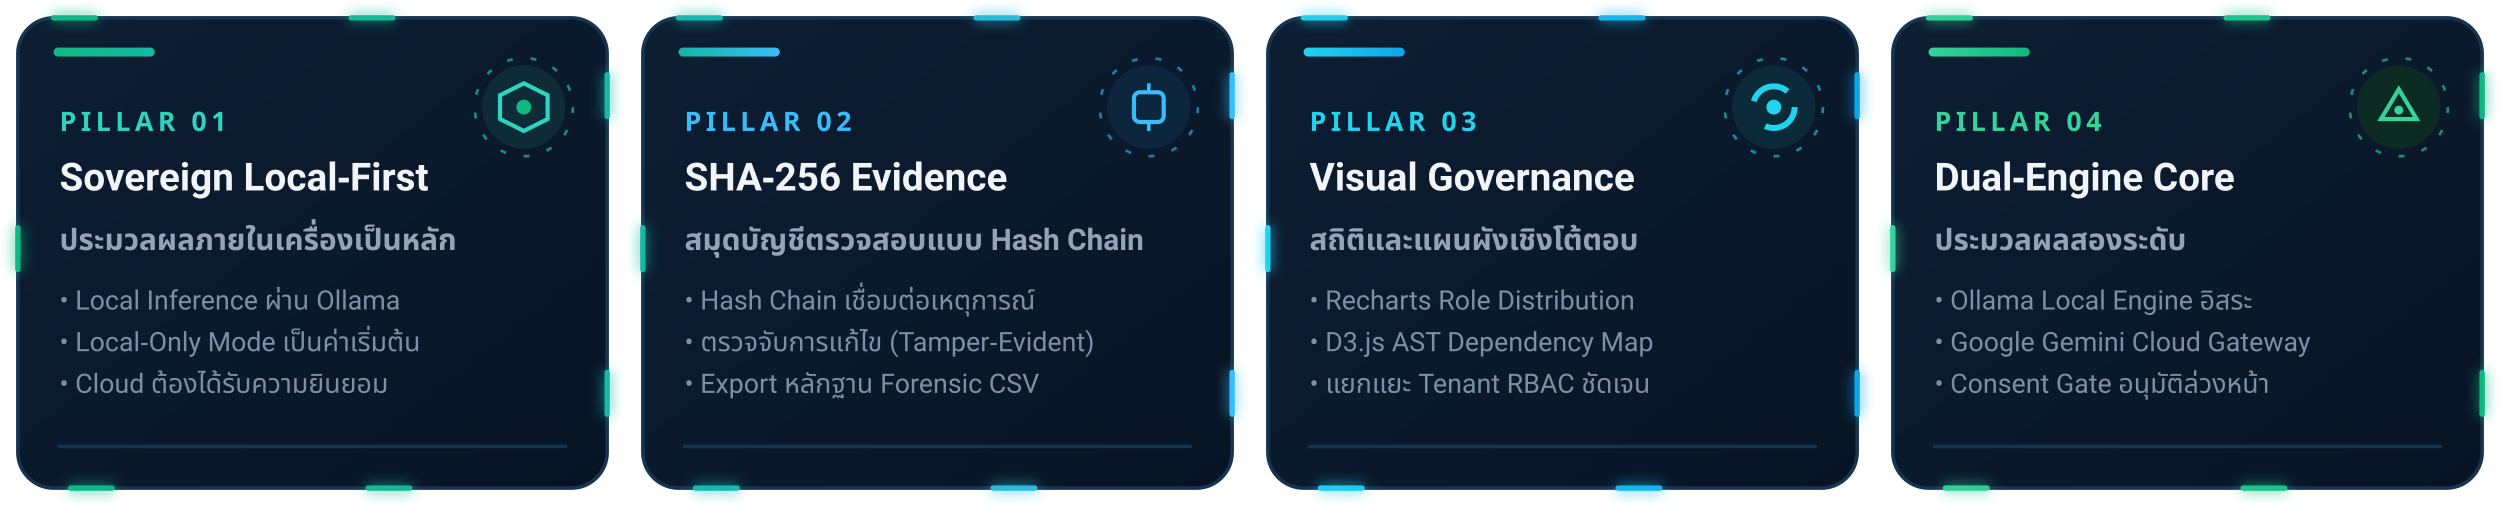
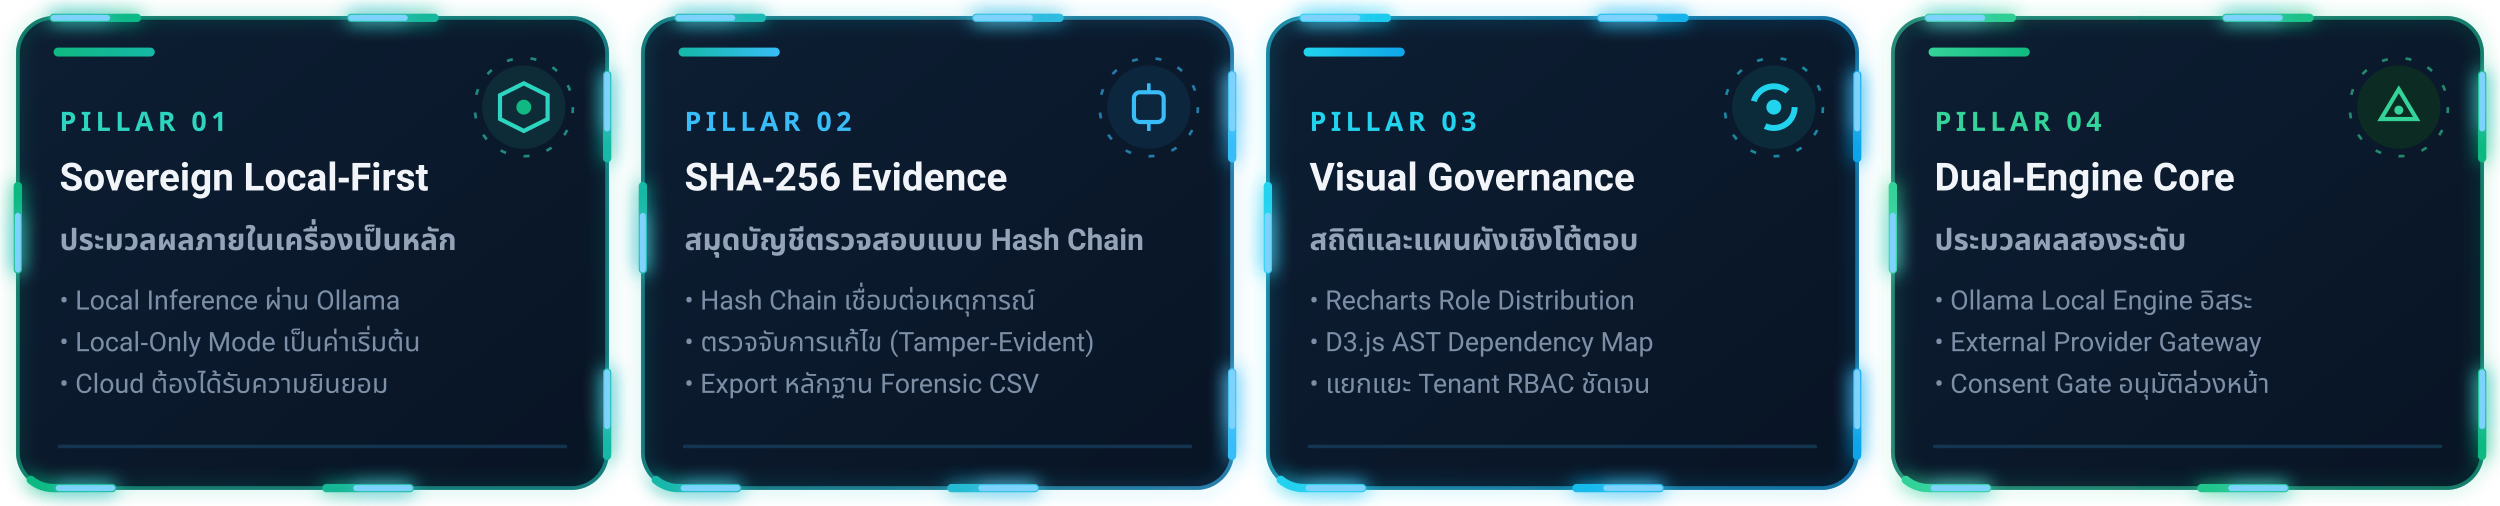
<svg xmlns="http://www.w3.org/2000/svg" viewBox="0 0 840 170" width="840" height="170" role="img" aria-label="ZYNTHEOR AI ENGINE Core Engineering Pillars">
  <defs>
    <linearGradient id="fc-bg" x1="0" y1="0" x2="1" y2="1">
      <stop offset="0" stop-color="#0D1E33" />
      <stop offset="1" stop-color="#081424" />
    </linearGradient>
    <linearGradient id="fc-g1" x1="0" y1="0" x2="1" y2="0">
      <stop offset="0" stop-color="#10B981" />
      <stop offset="1" stop-color="#14B8A6" />
    </linearGradient>
    <linearGradient id="fc-g2" x1="0" y1="0" x2="1" y2="0">
      <stop offset="0" stop-color="#14B8A6" />
      <stop offset="1" stop-color="#38BDF8" />
    </linearGradient>
    <linearGradient id="fc-g3" x1="0" y1="0" x2="1" y2="0">
      <stop offset="0" stop-color="#22D3EE" />
      <stop offset="1" stop-color="#0EA5E9" />
    </linearGradient>
    <linearGradient id="fc-g4" x1="0" y1="0" x2="1" y2="0">
      <stop offset="0" stop-color="#34D399" />
      <stop offset="1" stop-color="#10B981" />
    </linearGradient>
    <filter id="fc-glow" filterUnits="userSpaceOnUse" x="-12" y="-12" width="226" height="184">
-       <feGaussianBlur stdDeviation="2.2" result="b" />
+       <feGaussianBlur stdDeviation="3" result="b" />
      <feMerge>
        <feMergeNode in="b" />
        <feMergeNode in="SourceGraphic" />
      </feMerge>
    </filter>
  </defs>
  <style>
    @keyframes lz   { from { stroke-dashoffset: 100; } to { stroke-dashoffset: 0; } }
    @keyframes lzr  { from { stroke-dashoffset: 0; }   to { stroke-dashoffset: 100; } }
    @keyframes flow { to { stroke-dashoffset: -24; } }
    @keyframes beam { from { transform: translateX(-220px); } to { transform: translateX(1060px); } }
    @keyframes spin { to { transform: rotate(360deg); } }
    @keyframes blink { 0%,100% { opacity: .35; } 50% { opacity: 1; } }
    @keyframes pulse { 0%,100% { transform: scale(.94); opacity: .85; } 50% { transform: scale(1.06); opacity: 1; } }
-     .lz   { stroke-dasharray: 14 86; animation: lz 6s linear infinite; }
-     .lzr  { stroke-dasharray: 9 91;  animation: lzr 8s linear infinite; }
+     .lz   { stroke-dasharray: 28 72; animation: lz 6s linear infinite; }
+     .lzr  { stroke-dasharray: 18 82; animation: lzr 8s linear infinite; }
    .flow { stroke-dasharray: 5 7;   animation: flow 1.4s linear infinite; }
    .run  { stroke-dasharray: 9 91;  animation: lz 4.2s linear infinite; }
    .beam { animation: beam 9s linear infinite; }
    .spin { transform-box: fill-box; transform-origin: center; animation: spin 18s linear infinite; }
    .blink{ animation: blink 2.8s ease-in-out infinite; }
    .pulse{ transform-box: fill-box; transform-origin: center; animation: pulse 3s ease-in-out infinite; }
    @media (prefers-reduced-motion: reduce) {
      .lz,.lzr,.flow,.run,.beam,.spin,.blink,.pulse { animation: none; }
      .beam { opacity: 0; }
    }
  </style>
  <g transform="translate(6, 6)">
    <rect x="0" y="0" width="198" height="158" rx="12" fill="url(#fc-bg)" stroke="#163450" stroke-width="1.2" />
    <rect x="12" y="10" width="34" height="3" rx="1.5" fill="url(#fc-g1)" />
    <g transform="translate(156, 16)">
      <circle cx="14" cy="14" r="14" fill="#0E2B38" />
      <polygon points="14,6 22,10 22,18 14,22 6,18 6,10" fill="none" stroke="#2DD4BF" stroke-width="1.4" />
      <circle cx="14" cy="14" r="2.5" fill="#10B981" />
      <circle cx="14" cy="14" r="16.5" fill="none" stroke="#2DD4BF" stroke-opacity="0.6" stroke-width="0.9" stroke-dasharray="2 6" class="spin" />
    </g>
    <text x="14" y="38" font-family="'Segoe UI','Noto Sans Thai',sans-serif" font-size="9" font-weight="800" letter-spacing="1.5" fill="#2DD4BF">PILLAR 01</text>
    <text x="14" y="58" font-family="'Noto Sans Thai','Segoe UI',-apple-system,BlinkMacSystemFont,Roboto,sans-serif" font-size="13" font-weight="700" fill="#F1F5F9">Sovereign Local-First</text>
    <text x="14" y="78" font-family="'Noto Sans Thai','Segoe UI',-apple-system,BlinkMacSystemFont,Roboto,sans-serif" font-size="10" font-weight="600" fill="#94A3B8">ประมวลผลภายในเครื่องเป็นหลัก</text>
    <text font-family="'Noto Sans Thai','Segoe UI',-apple-system,BlinkMacSystemFont,Roboto,sans-serif" font-size="9" fill="#7C8FA6">
      <tspan x="14" y="98">• Local Inference ผ่าน Ollama</tspan>
      <tspan x="14" y="112">• Local-Only Mode เป็นค่าเริ่มต้น</tspan>
      <tspan x="14" y="126">• Cloud ต้องได้รับความยินยอม</tspan>
    </text>
    <line x1="14" y1="144" x2="184" y2="144" stroke="#163C5A" stroke-width="1.2" stroke-linecap="round" stroke-opacity="0.8" />
    <line x1="14" y1="144" x2="184" y2="144" pathLength="100" stroke="url(#fc-g1)" stroke-width="2" stroke-linecap="round" class="run" style="animation-delay:0.0s" filter="url(#fc-glow)" />
-     <rect x="0" y="0" width="198" height="158" rx="12" fill="none" stroke="url(#fc-g1)" stroke-width="1.8" stroke-linecap="round" pathLength="100" class="lz" style="animation-delay:0.0s" filter="url(#fc-glow)" />
+     <rect x="0" y="0" width="198" height="158" rx="12" fill="none" stroke="url(#fc-g1)" stroke-width="1.3" stroke-opacity="0.5" filter="url(#fc-glow)" />
+     <rect x="0" y="0" width="198" height="158" rx="12" fill="none" stroke="url(#fc-g1)" stroke-width="2.8" stroke-linecap="round" pathLength="100" class="lz" style="animation-delay:0.0s" filter="url(#fc-glow)" />
+     <rect x="0" y="0" width="198" height="158" rx="12" fill="none" stroke="#7DD3FC" stroke-width="2" stroke-linecap="round" pathLength="100" class="lzr" style="animation-delay:0.0s" filter="url(#fc-glow)" />
  </g>
  <g transform="translate(216, 6)">
    <rect x="0" y="0" width="198" height="158" rx="12" fill="url(#fc-bg)" stroke="#163450" stroke-width="1.2" />
    <rect x="12" y="10" width="34" height="3" rx="1.5" fill="url(#fc-g2)" />
    <g transform="translate(156, 16)">
      <circle cx="14" cy="14" r="14" fill="#0C263D" />
      <rect x="9" y="9" width="10" height="10" rx="2" fill="none" stroke="#38BDF8" stroke-width="1.4" />
      <line x1="14" y1="6" x2="14" y2="9" stroke="#38BDF8" stroke-width="1.2" />
      <line x1="14" y1="19" x2="14" y2="22" stroke="#38BDF8" stroke-width="1.2" />
      <circle cx="14" cy="14" r="16.5" fill="none" stroke="#38BDF8" stroke-opacity="0.6" stroke-width="0.9" stroke-dasharray="2 6" class="spin" />
    </g>
    <text x="14" y="38" font-family="'Segoe UI','Noto Sans Thai',sans-serif" font-size="9" font-weight="800" letter-spacing="1.5" fill="#38BDF8">PILLAR 02</text>
    <text x="14" y="58" font-family="'Noto Sans Thai','Segoe UI',-apple-system,BlinkMacSystemFont,Roboto,sans-serif" font-size="13" font-weight="700" fill="#F1F5F9">SHA-256 Evidence</text>
    <text x="14" y="78" font-family="'Noto Sans Thai','Segoe UI',-apple-system,BlinkMacSystemFont,Roboto,sans-serif" font-size="10" font-weight="600" fill="#94A3B8">สมุดบัญชีตรวจสอบแบบ Hash Chain</text>
    <text font-family="'Noto Sans Thai','Segoe UI',-apple-system,BlinkMacSystemFont,Roboto,sans-serif" font-size="9" fill="#7C8FA6">
      <tspan x="14" y="98">• Hash Chain เชื่อมต่อเหตุการณ์</tspan>
      <tspan x="14" y="112">• ตรวจจับการแก้ไข (Tamper-Evident)</tspan>
      <tspan x="14" y="126">• Export หลักฐาน Forensic CSV</tspan>
    </text>
    <line x1="14" y1="144" x2="184" y2="144" stroke="#163C5A" stroke-width="1.2" stroke-linecap="round" stroke-opacity="0.8" />
    <line x1="14" y1="144" x2="184" y2="144" pathLength="100" stroke="url(#fc-g2)" stroke-width="2" stroke-linecap="round" class="run" style="animation-delay:-1.5s" filter="url(#fc-glow)" />
-     <rect x="0" y="0" width="198" height="158" rx="12" fill="none" stroke="url(#fc-g2)" stroke-width="1.8" stroke-linecap="round" pathLength="100" class="lz" style="animation-delay:-3.0s" filter="url(#fc-glow)" />
+     <rect x="0" y="0" width="198" height="158" rx="12" fill="none" stroke="url(#fc-g2)" stroke-width="1.3" stroke-opacity="0.5" filter="url(#fc-glow)" />
+     <rect x="0" y="0" width="198" height="158" rx="12" fill="none" stroke="url(#fc-g2)" stroke-width="2.8" stroke-linecap="round" pathLength="100" class="lz" style="animation-delay:-3.0s" filter="url(#fc-glow)" />
+     <rect x="0" y="0" width="198" height="158" rx="12" fill="none" stroke="#7DD3FC" stroke-width="2" stroke-linecap="round" pathLength="100" class="lzr" style="animation-delay:-3.0s" filter="url(#fc-glow)" />
  </g>
  <g transform="translate(426, 6)">
    <rect x="0" y="0" width="198" height="158" rx="12" fill="url(#fc-bg)" stroke="#163450" stroke-width="1.2" />
    <rect x="12" y="10" width="34" height="3" rx="1.5" fill="url(#fc-g3)" />
    <g transform="translate(156, 16)">
      <circle cx="14" cy="14" r="14" fill="#0B2A3A" />
      <circle cx="14" cy="14" r="7" fill="none" stroke="#22D3EE" stroke-width="2" stroke-dasharray="14 10" />
      <circle cx="14" cy="14" r="2.5" fill="#22D3EE" />
      <circle cx="14" cy="14" r="16.5" fill="none" stroke="#22D3EE" stroke-opacity="0.6" stroke-width="0.9" stroke-dasharray="2 6" class="spin" />
    </g>
    <text x="14" y="38" font-family="'Segoe UI','Noto Sans Thai',sans-serif" font-size="9" font-weight="800" letter-spacing="1.5" fill="#22D3EE">PILLAR 03</text>
    <text x="14" y="58" font-family="'Noto Sans Thai','Segoe UI',-apple-system,BlinkMacSystemFont,Roboto,sans-serif" font-size="13" font-weight="700" fill="#F1F5F9">Visual Governance</text>
    <text x="14" y="78" font-family="'Noto Sans Thai','Segoe UI',-apple-system,BlinkMacSystemFont,Roboto,sans-serif" font-size="10" font-weight="600" fill="#94A3B8">สถิติและแผนผังเชิงโต้ตอบ</text>
    <text font-family="'Noto Sans Thai','Segoe UI',-apple-system,BlinkMacSystemFont,Roboto,sans-serif" font-size="9" fill="#7C8FA6">
      <tspan x="14" y="98">• Recharts Role Distribution</tspan>
      <tspan x="14" y="112">• D3.js AST Dependency Map</tspan>
      <tspan x="14" y="126">• แยกแยะ Tenant RBAC ชัดเจน</tspan>
    </text>
    <line x1="14" y1="144" x2="184" y2="144" stroke="#163C5A" stroke-width="1.2" stroke-linecap="round" stroke-opacity="0.8" />
    <line x1="14" y1="144" x2="184" y2="144" pathLength="100" stroke="url(#fc-g3)" stroke-width="2" stroke-linecap="round" class="run" style="animation-delay:-3.0s" filter="url(#fc-glow)" />
-     <rect x="0" y="0" width="198" height="158" rx="12" fill="none" stroke="url(#fc-g3)" stroke-width="1.8" stroke-linecap="round" pathLength="100" class="lz" style="animation-delay:-6.0s" filter="url(#fc-glow)" />
+     <rect x="0" y="0" width="198" height="158" rx="12" fill="none" stroke="url(#fc-g3)" stroke-width="1.3" stroke-opacity="0.5" filter="url(#fc-glow)" />
+     <rect x="0" y="0" width="198" height="158" rx="12" fill="none" stroke="url(#fc-g3)" stroke-width="2.8" stroke-linecap="round" pathLength="100" class="lz" style="animation-delay:-6.0s" filter="url(#fc-glow)" />
+     <rect x="0" y="0" width="198" height="158" rx="12" fill="none" stroke="#7DD3FC" stroke-width="2" stroke-linecap="round" pathLength="100" class="lzr" style="animation-delay:-6.0s" filter="url(#fc-glow)" />
  </g>
  <g transform="translate(636, 6)">
    <rect x="0" y="0" width="198" height="158" rx="12" fill="url(#fc-bg)" stroke="#163450" stroke-width="1.2" />
    <rect x="12" y="10" width="34" height="3" rx="1.5" fill="url(#fc-g4)" />
    <g transform="translate(156, 16)">
      <circle cx="14" cy="14" r="14" fill="#0C2B22" />
      <path d="M 8 18 L 14 8 L 20 18 Z" fill="none" stroke="#34D399" stroke-width="1.4" />
      <circle cx="14" cy="15" r="1.5" fill="#34D399" />
      <circle cx="14" cy="14" r="16.5" fill="none" stroke="#34D399" stroke-opacity="0.6" stroke-width="0.9" stroke-dasharray="2 6" class="spin" />
    </g>
    <text x="14" y="38" font-family="'Segoe UI','Noto Sans Thai',sans-serif" font-size="9" font-weight="800" letter-spacing="1.5" fill="#34D399">PILLAR 04</text>
    <text x="14" y="58" font-family="'Noto Sans Thai','Segoe UI',-apple-system,BlinkMacSystemFont,Roboto,sans-serif" font-size="13" font-weight="700" fill="#F1F5F9">Dual-Engine Core</text>
    <text x="14" y="78" font-family="'Noto Sans Thai','Segoe UI',-apple-system,BlinkMacSystemFont,Roboto,sans-serif" font-size="10" font-weight="600" fill="#94A3B8">ประมวลผลสองระดับ</text>
    <text font-family="'Noto Sans Thai','Segoe UI',-apple-system,BlinkMacSystemFont,Roboto,sans-serif" font-size="9" fill="#7C8FA6">
      <tspan x="14" y="98">• Ollama Local Engine อิสระ</tspan>
-       <tspan x="14" y="112">• Google Gemini Cloud Gateway</tspan>
+       <tspan x="14" y="112">• External Provider Gateway</tspan>
      <tspan x="14" y="126">• Consent Gate อนุมัติล่วงหน้า</tspan>
    </text>
    <line x1="14" y1="144" x2="184" y2="144" stroke="#163C5A" stroke-width="1.2" stroke-linecap="round" stroke-opacity="0.8" />
    <line x1="14" y1="144" x2="184" y2="144" pathLength="100" stroke="url(#fc-g4)" stroke-width="2" stroke-linecap="round" class="run" style="animation-delay:-4.5s" filter="url(#fc-glow)" />
-     <rect x="0" y="0" width="198" height="158" rx="12" fill="none" stroke="url(#fc-g4)" stroke-width="1.8" stroke-linecap="round" pathLength="100" class="lz" style="animation-delay:-9.0s" filter="url(#fc-glow)" />
+     <rect x="0" y="0" width="198" height="158" rx="12" fill="none" stroke="url(#fc-g4)" stroke-width="1.3" stroke-opacity="0.5" filter="url(#fc-glow)" />
+     <rect x="0" y="0" width="198" height="158" rx="12" fill="none" stroke="url(#fc-g4)" stroke-width="2.8" stroke-linecap="round" pathLength="100" class="lz" style="animation-delay:-9.0s" filter="url(#fc-glow)" />
+     <rect x="0" y="0" width="198" height="158" rx="12" fill="none" stroke="#7DD3FC" stroke-width="2" stroke-linecap="round" pathLength="100" class="lzr" style="animation-delay:-9.0s" filter="url(#fc-glow)" />
  </g>
</svg>
